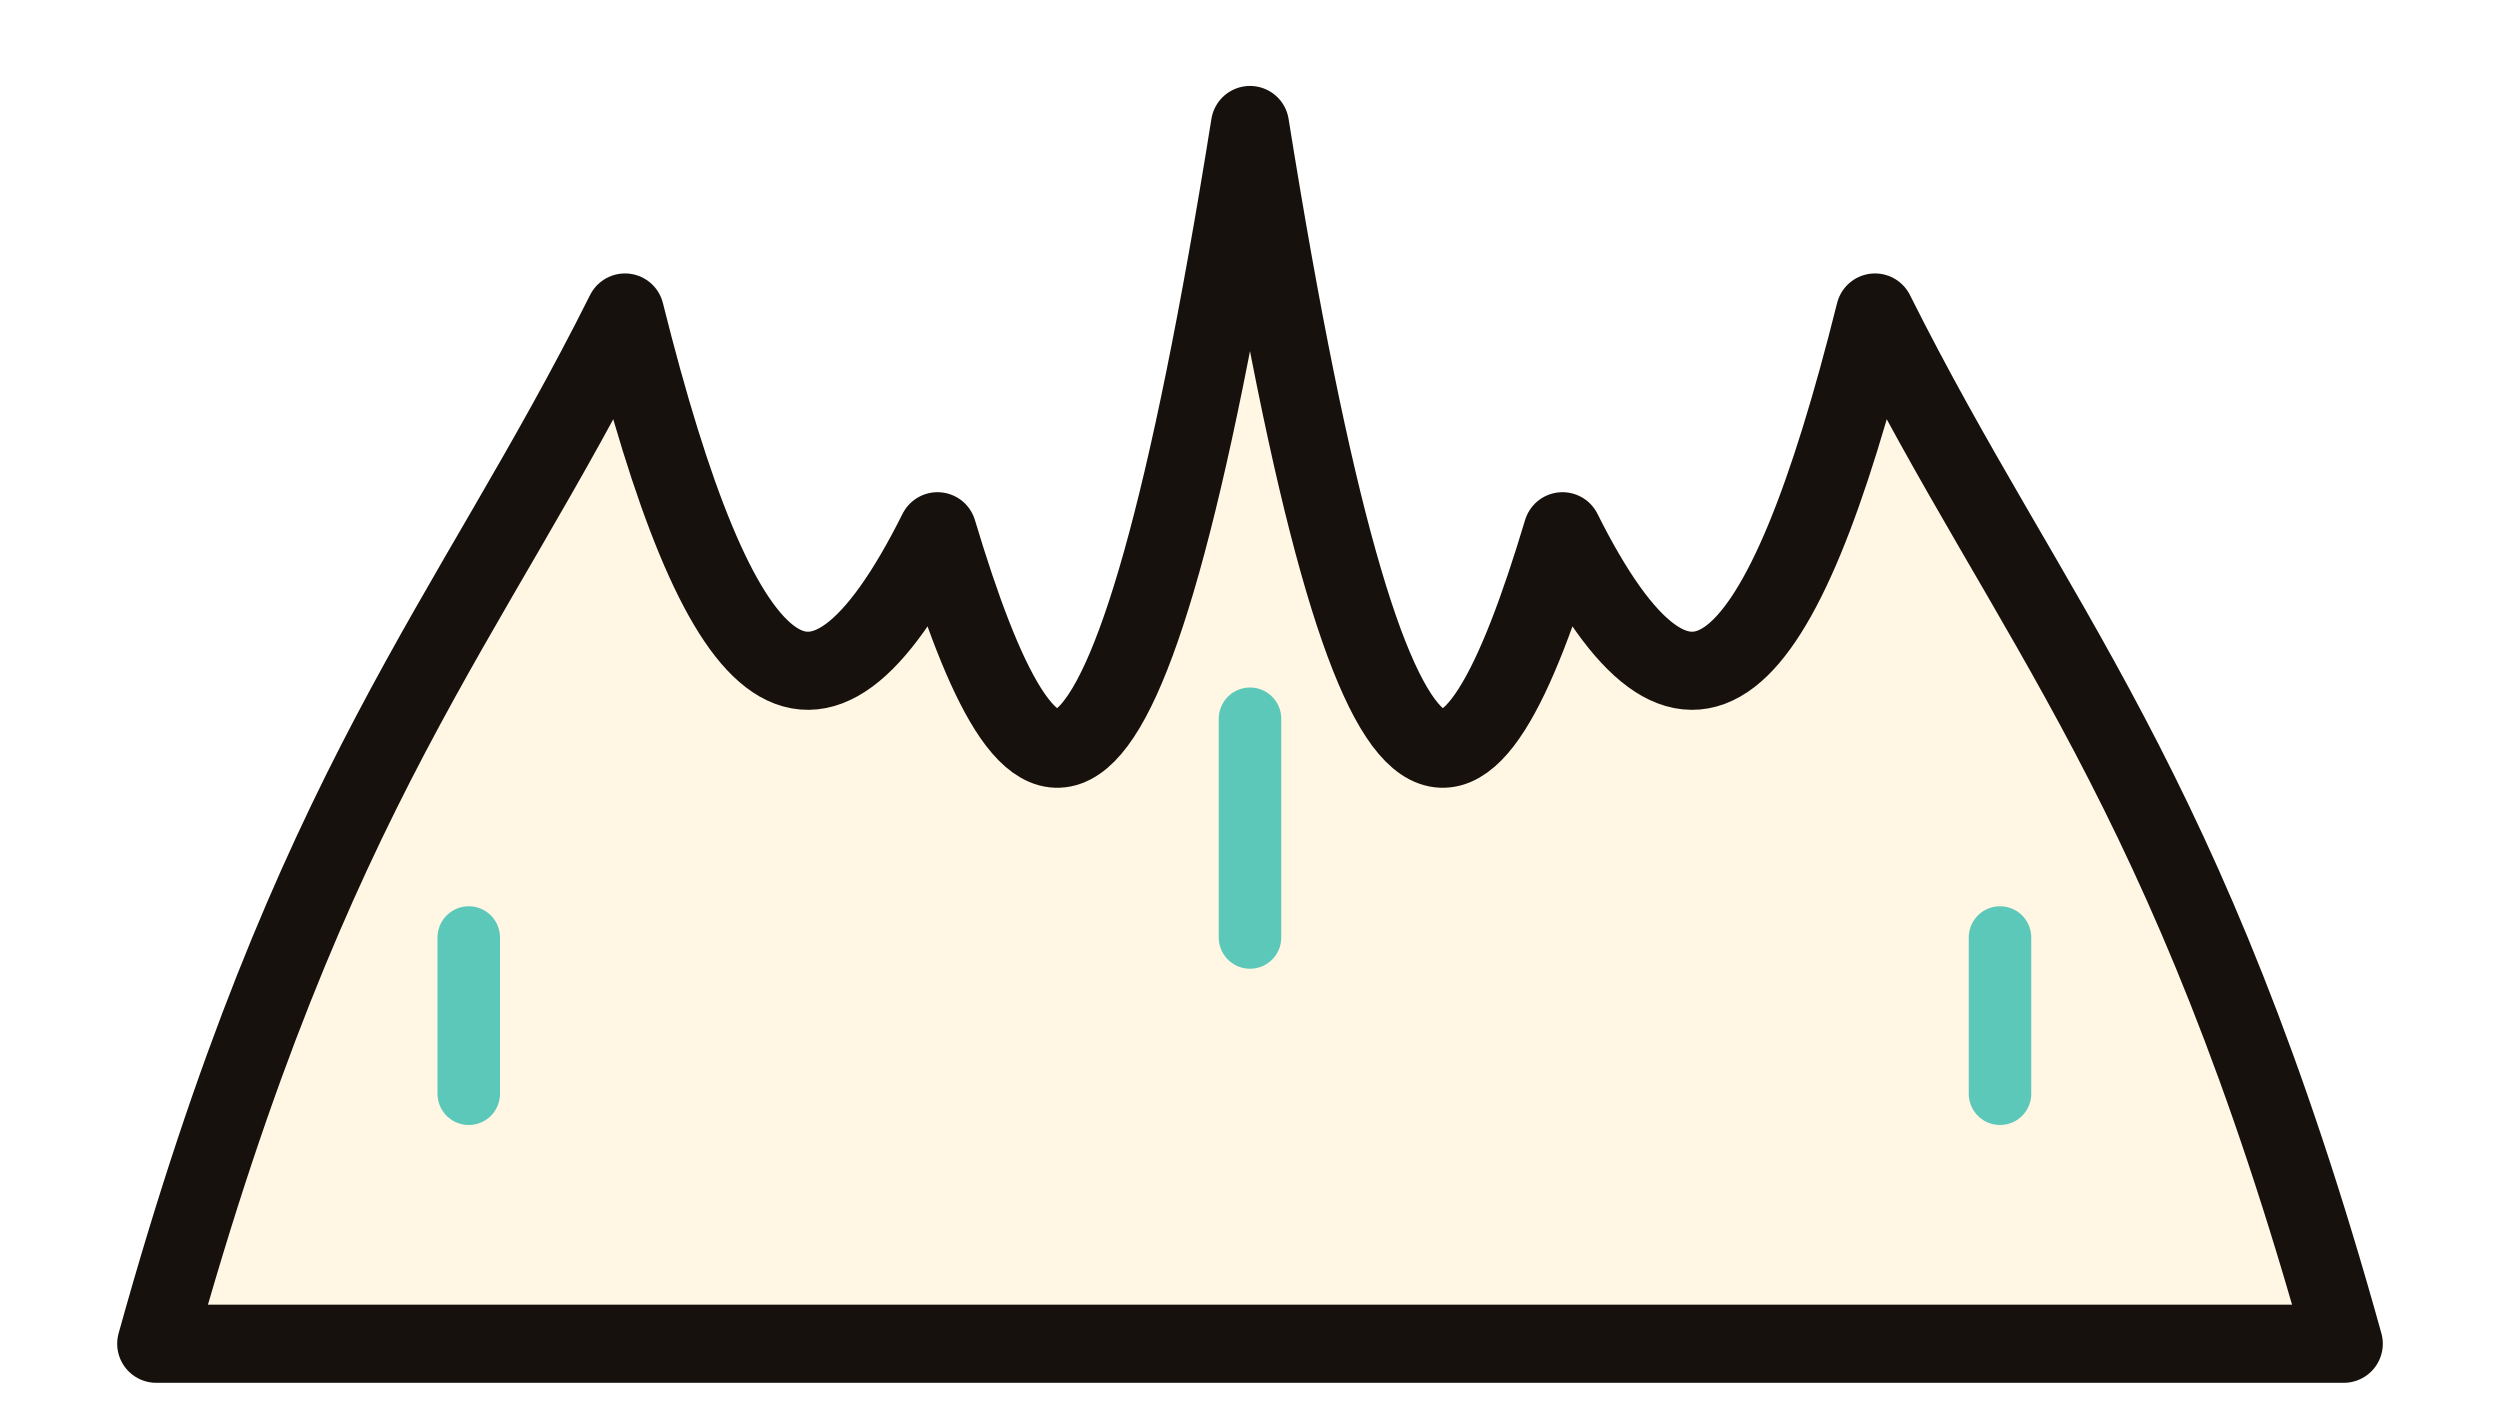
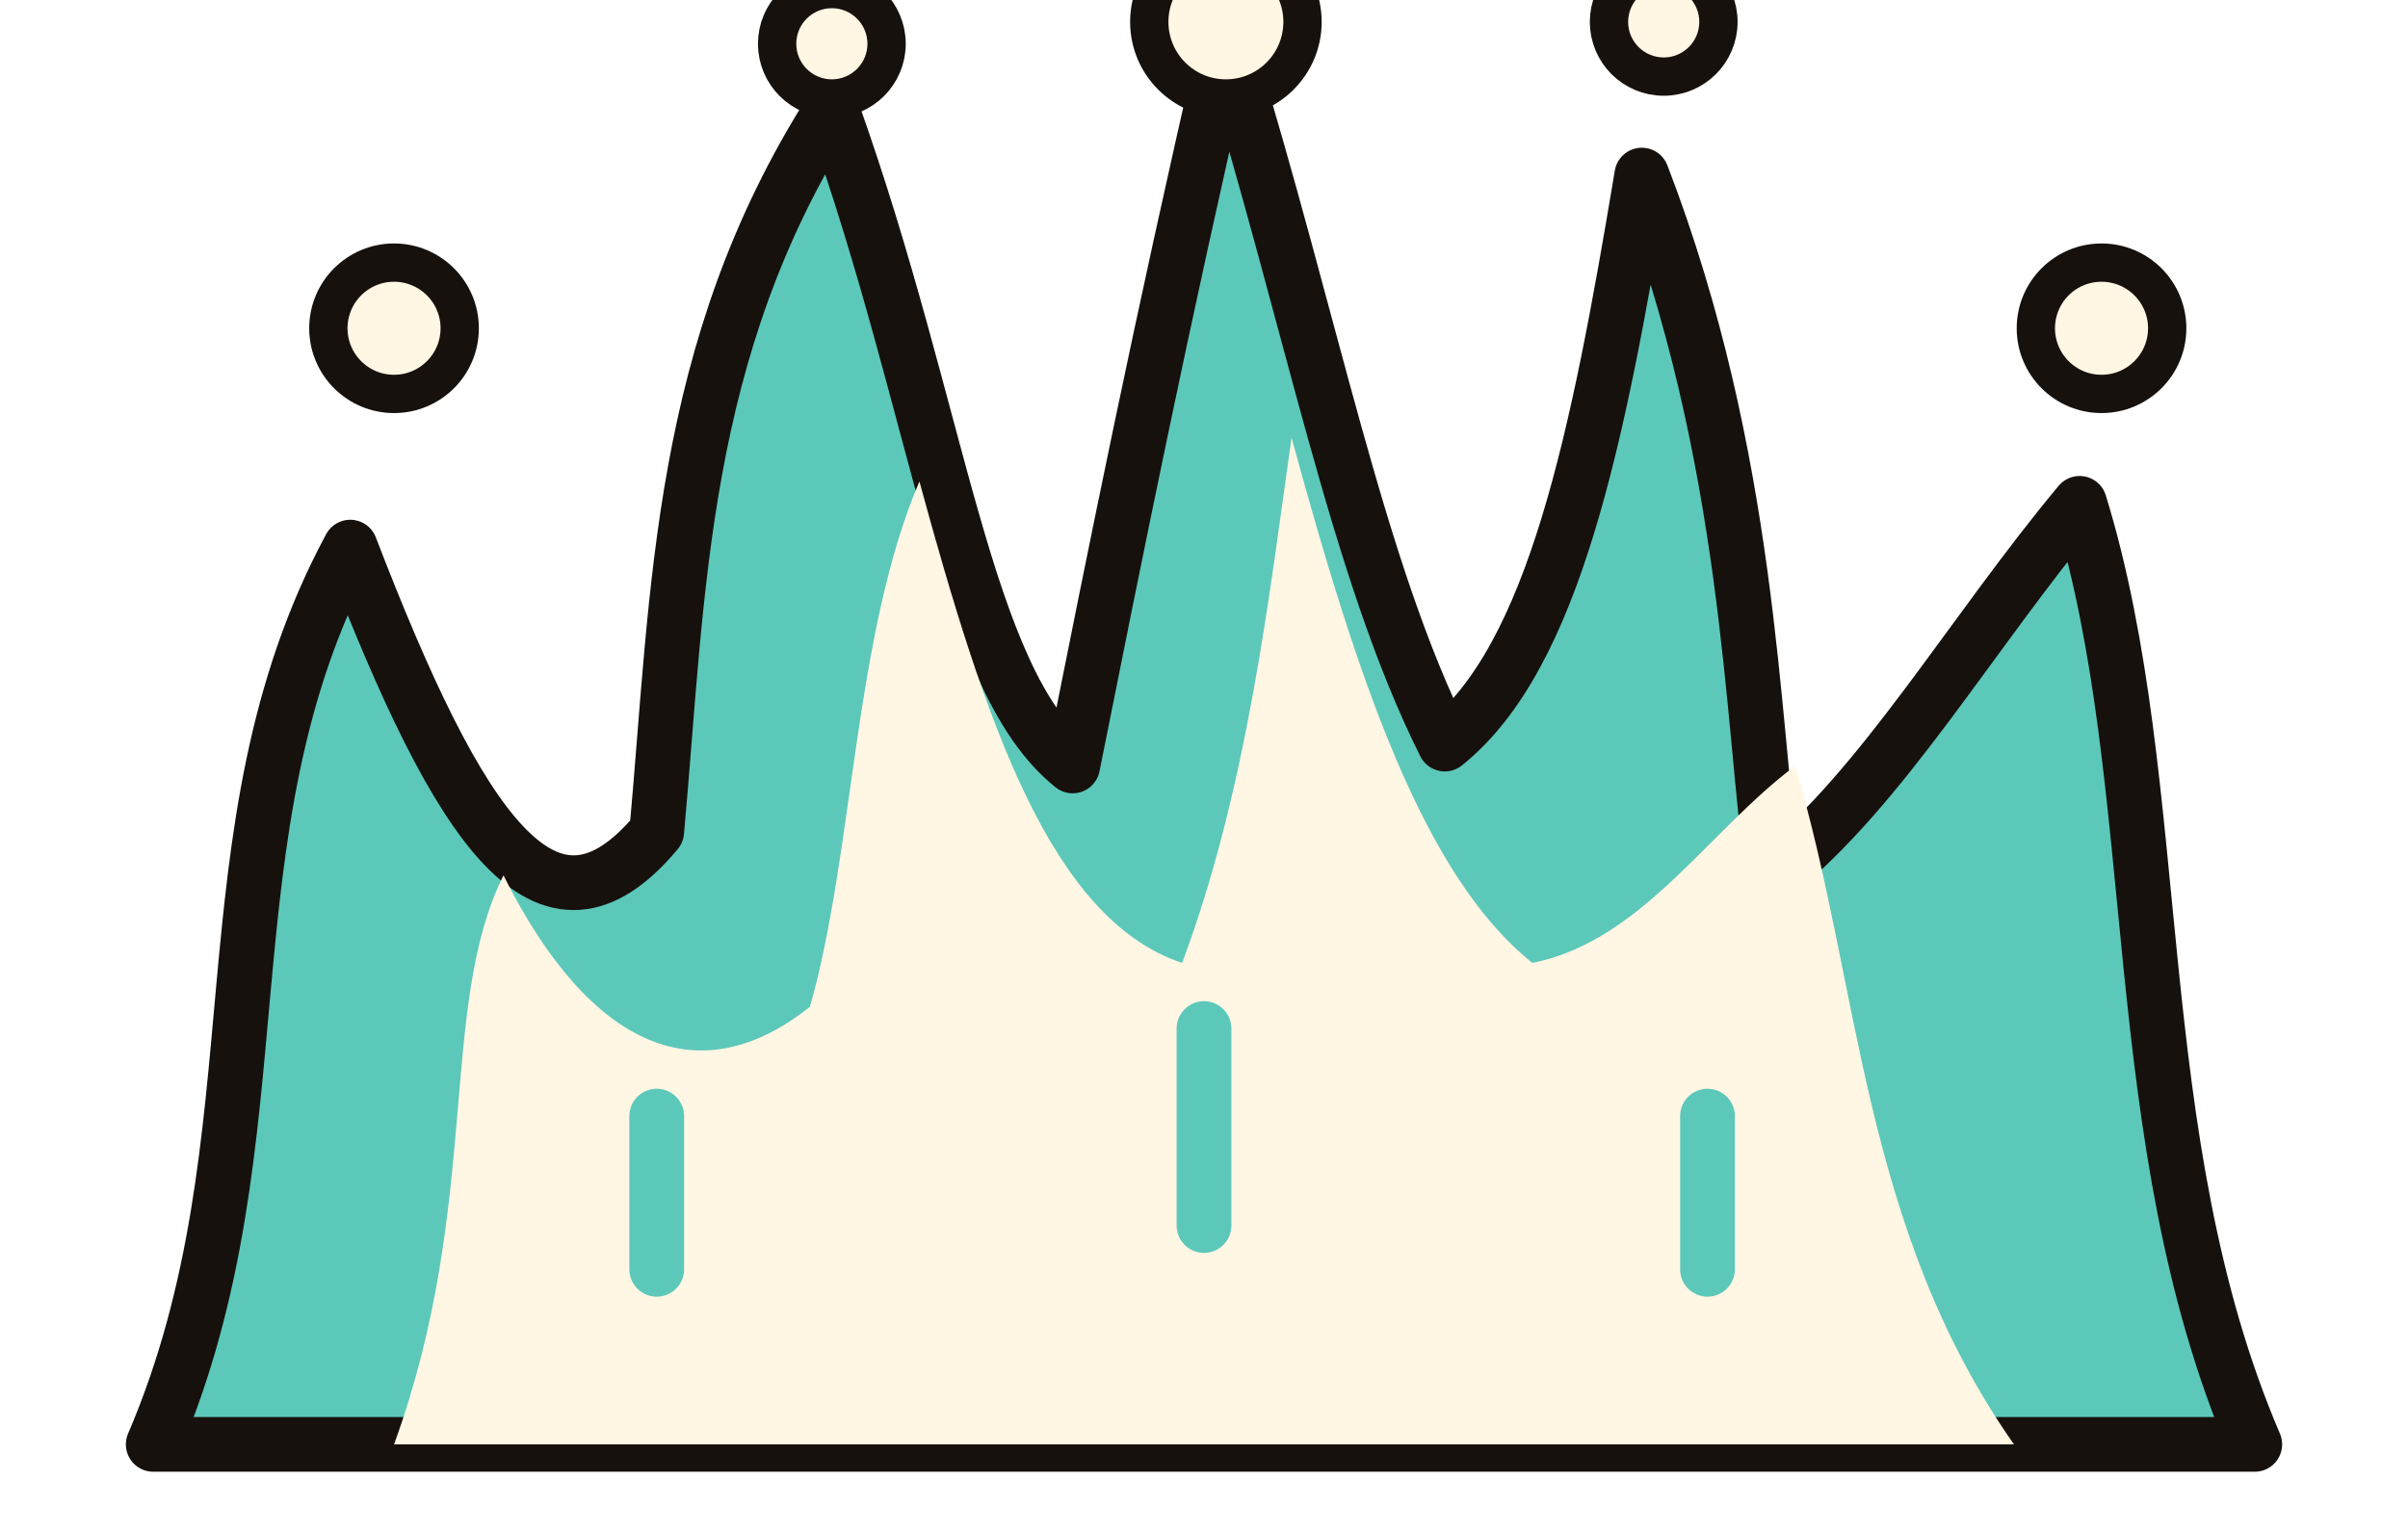
- <svg xmlns="http://www.w3.org/2000/svg" viewBox="0 0 160 90" width="160" height="90" aria-hidden="true">
-   <path d="M 10 86 C 20 50 30 40 40 20 C 46 44 52 50 60 34 C 66 54 72 58 80 8 C 88 58 94 54 100 34 C 108 50 114 44 120 20 C 130 40 140 50 150 86 Z" fill="#FFF6E4" stroke="#17110D" stroke-width="5" stroke-linejoin="round" />
-   <path d="M 30 70 l 0 -10 M 80 60 l 0 -14 M 128 70 l 0 -10" fill="none" stroke="#5CC8BA" stroke-width="4" stroke-linecap="round" stroke-linejoin="round" />
+ <svg xmlns="http://www.w3.org/2000/svg" viewBox="0 0 220 140" width="220" height="140" overflow="visible" aria-hidden="true">
+   <path d="M 14 132 C 26 104 18 76 32 50 C 42 76 50 88 60 76 C 62 54 62 32 76 10 C 86 38 88 62 98 70 C 102 50 106 30 112 4 C 120 30 124 52 132 68 C 142 60 146 40 150 16 C 160 42 160 66 162 80 C 172 72 180 58 190 46 C 198 72 194 104 206 132 Z" fill="#5CC8BA" stroke="#17110D" stroke-width="5" stroke-linejoin="round" />
+   <path d="M 36 132 C 44 110 40 92 46 80 C 54 96 64 100 74 92 C 78 78 78 58 84 44 C 90 66 96 84 108 88 C 114 72 116 54 118 40 C 124 62 130 80 140 88 C 150 86 156 76 164 70 C 170 90 170 112 184 132 Z" fill="#FFF6E4" />
+   <path d="M 60 116 l 0 -14 M 110 112 l 0 -18 M 156 116 l 0 -14" fill="none" stroke="#5CC8BA" stroke-width="5" stroke-linecap="round" stroke-linejoin="round" />
+   <circle cx="36" cy="30" r="6" fill="#FFF6E4" stroke="#17110D" stroke-width="3.5" />
+   <circle cx="76" cy="4" r="5" fill="#FFF6E4" stroke="#17110D" stroke-width="3.5" />
+   <circle cx="112" cy="2" r="7" fill="#FFF6E4" stroke="#17110D" stroke-width="3.5" />
+   <circle cx="152" cy="2" r="5" fill="#FFF6E4" stroke="#17110D" stroke-width="3.5" />
+   <circle cx="192" cy="30" r="6" fill="#FFF6E4" stroke="#17110D" stroke-width="3.5" />
</svg>
